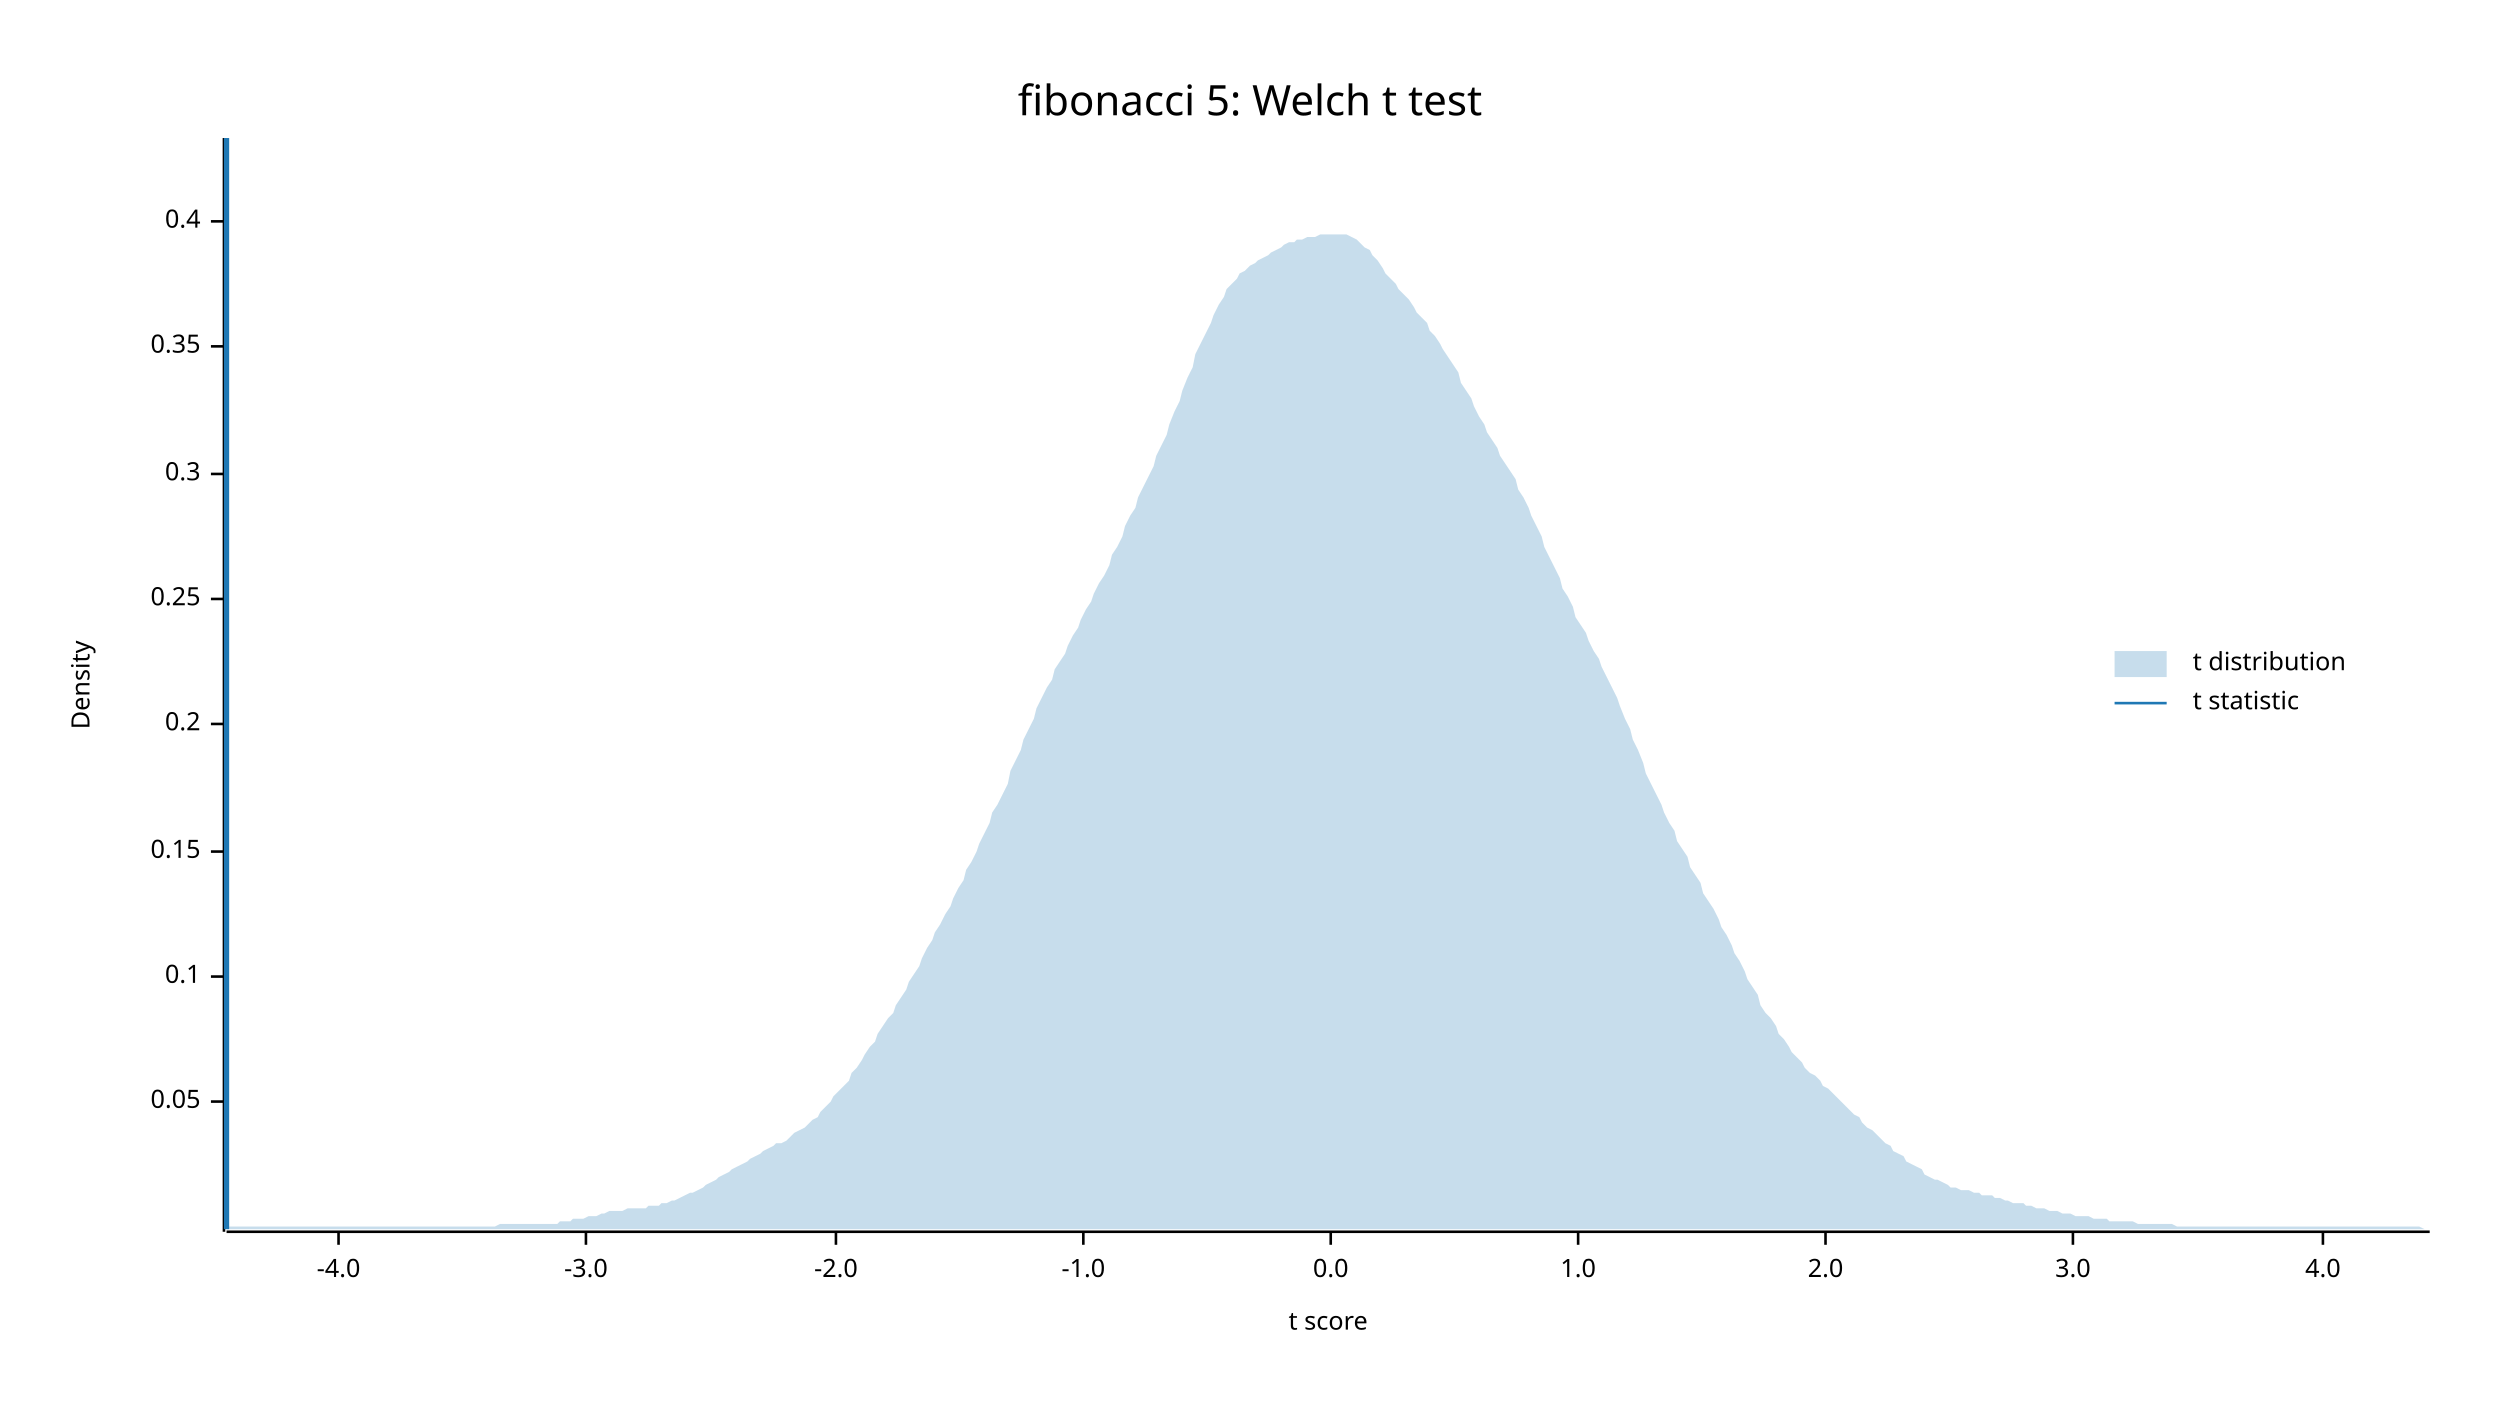
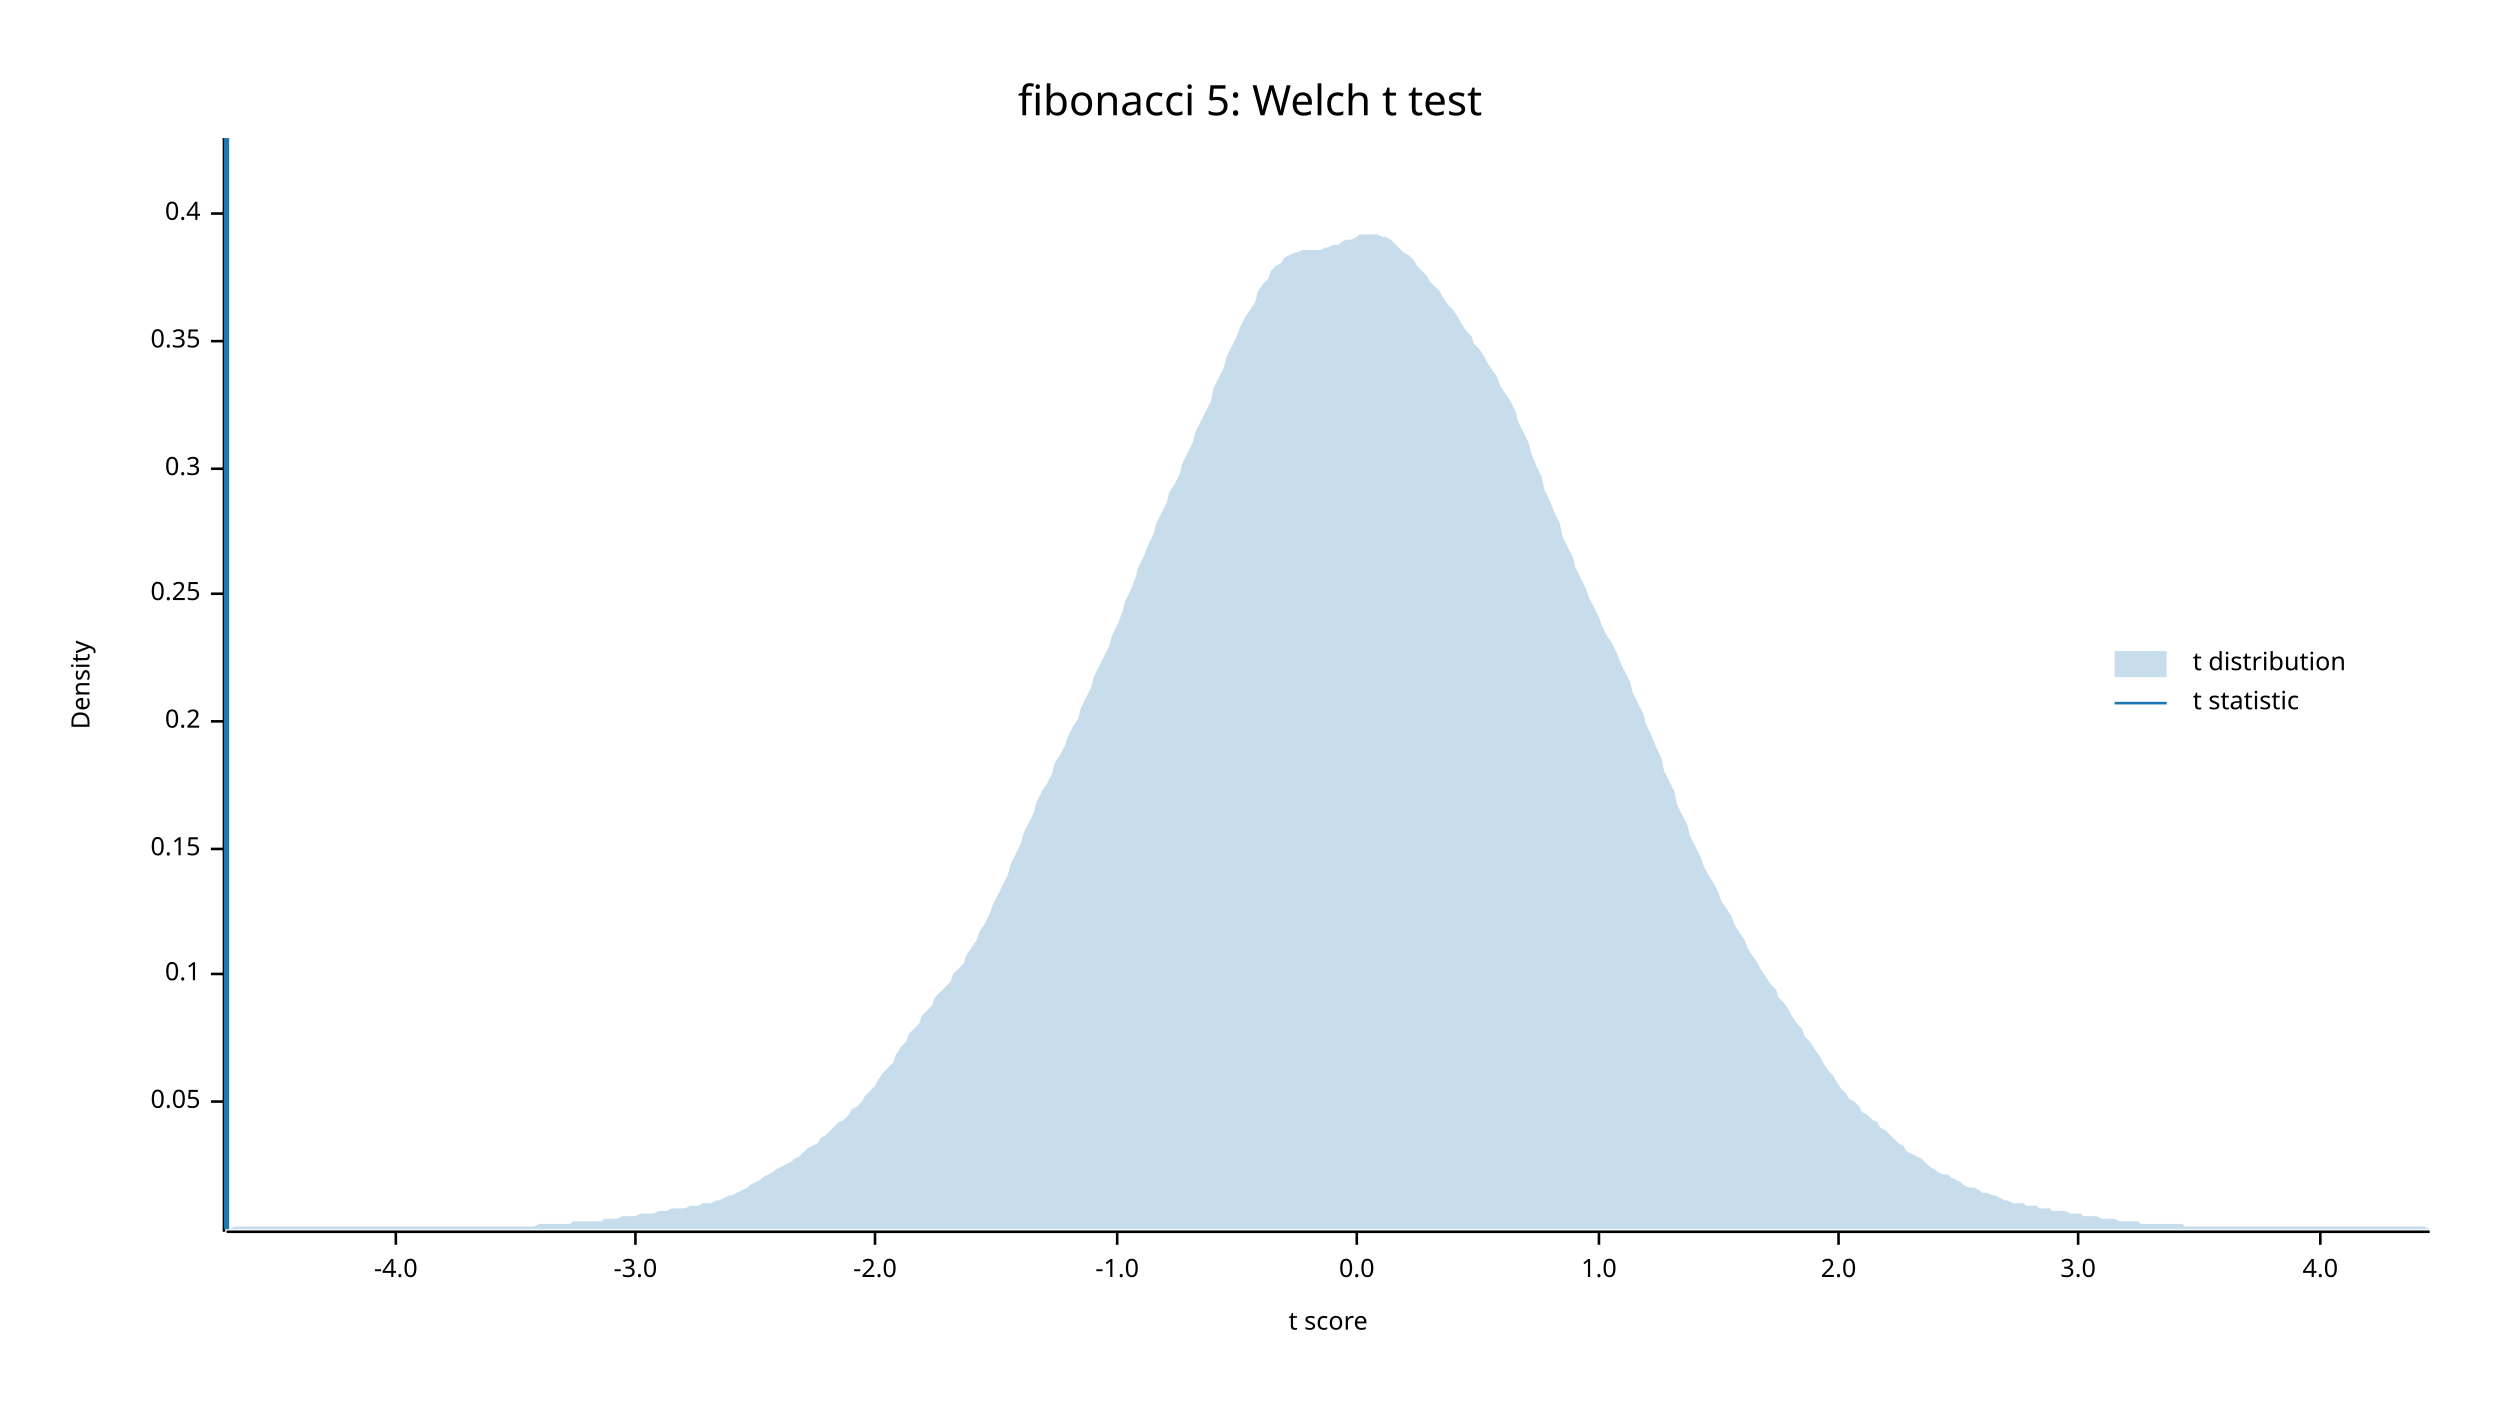
<svg xmlns="http://www.w3.org/2000/svg" width="960" height="540">
  <text x="480" y="32" dy="0.76em" text-anchor="middle" font-family="sans-serif" font-size="16.129" opacity="1" fill="#000000">
fibonacci 5: Welch t test
</text>
  <text x="27" y="263" dy="0.76em" text-anchor="middle" font-family="sans-serif" font-size="9.677" opacity="1" fill="#000000" transform="rotate(270, 27, 263)">
Density
</text>
  <text x="510" y="513" dy="-0.5ex" text-anchor="middle" font-family="sans-serif" font-size="9.677" opacity="1" fill="#000000">
t score
</text>
  <polyline fill="none" opacity="1" stroke="#000000" stroke-width="1" points="86,53 86,473 " />
  <text x="77" y="423" dy="0.5ex" text-anchor="end" font-family="sans-serif" font-size="9.677" opacity="1" fill="#000000">
0.05
</text>
  <polyline fill="none" opacity="1" stroke="#000000" stroke-width="1" points="81,423 86,423 " />
-   <text x="77" y="375" dy="0.5ex" text-anchor="end" font-family="sans-serif" font-size="9.677" opacity="1" fill="#000000">
+   <text x="77" y="374" dy="0.5ex" text-anchor="end" font-family="sans-serif" font-size="9.677" opacity="1" fill="#000000">
0.1
</text>
-   <polyline fill="none" opacity="1" stroke="#000000" stroke-width="1" points="81,375 86,375 " />
-   <text x="77" y="327" dy="0.5ex" text-anchor="end" font-family="sans-serif" font-size="9.677" opacity="1" fill="#000000">
+   <polyline fill="none" opacity="1" stroke="#000000" stroke-width="1" points="81,374 86,374 " />
+   <text x="77" y="326" dy="0.5ex" text-anchor="end" font-family="sans-serif" font-size="9.677" opacity="1" fill="#000000">
0.15
</text>
-   <polyline fill="none" opacity="1" stroke="#000000" stroke-width="1" points="81,327 86,327 " />
-   <text x="77" y="278" dy="0.5ex" text-anchor="end" font-family="sans-serif" font-size="9.677" opacity="1" fill="#000000">
+   <polyline fill="none" opacity="1" stroke="#000000" stroke-width="1" points="81,326 86,326 " />
+   <text x="77" y="277" dy="0.5ex" text-anchor="end" font-family="sans-serif" font-size="9.677" opacity="1" fill="#000000">
0.2
</text>
-   <polyline fill="none" opacity="1" stroke="#000000" stroke-width="1" points="81,278 86,278 " />
-   <text x="77" y="230" dy="0.5ex" text-anchor="end" font-family="sans-serif" font-size="9.677" opacity="1" fill="#000000">
+   <polyline fill="none" opacity="1" stroke="#000000" stroke-width="1" points="81,277 86,277 " />
+   <text x="77" y="228" dy="0.5ex" text-anchor="end" font-family="sans-serif" font-size="9.677" opacity="1" fill="#000000">
0.25
</text>
-   <polyline fill="none" opacity="1" stroke="#000000" stroke-width="1" points="81,230 86,230 " />
-   <text x="77" y="182" dy="0.5ex" text-anchor="end" font-family="sans-serif" font-size="9.677" opacity="1" fill="#000000">
+   <polyline fill="none" opacity="1" stroke="#000000" stroke-width="1" points="81,228 86,228 " />
+   <text x="77" y="180" dy="0.5ex" text-anchor="end" font-family="sans-serif" font-size="9.677" opacity="1" fill="#000000">
0.3
</text>
-   <polyline fill="none" opacity="1" stroke="#000000" stroke-width="1" points="81,182 86,182 " />
-   <text x="77" y="133" dy="0.5ex" text-anchor="end" font-family="sans-serif" font-size="9.677" opacity="1" fill="#000000">
+   <polyline fill="none" opacity="1" stroke="#000000" stroke-width="1" points="81,180 86,180 " />
+   <text x="77" y="131" dy="0.5ex" text-anchor="end" font-family="sans-serif" font-size="9.677" opacity="1" fill="#000000">
0.35
</text>
-   <polyline fill="none" opacity="1" stroke="#000000" stroke-width="1" points="81,133 86,133 " />
-   <text x="77" y="85" dy="0.5ex" text-anchor="end" font-family="sans-serif" font-size="9.677" opacity="1" fill="#000000">
+   <polyline fill="none" opacity="1" stroke="#000000" stroke-width="1" points="81,131 86,131 " />
+   <text x="77" y="82" dy="0.5ex" text-anchor="end" font-family="sans-serif" font-size="9.677" opacity="1" fill="#000000">
0.4
</text>
-   <polyline fill="none" opacity="1" stroke="#000000" stroke-width="1" points="81,85 86,85 " />
+   <polyline fill="none" opacity="1" stroke="#000000" stroke-width="1" points="81,82 86,82 " />
  <polyline fill="none" opacity="1" stroke="#000000" stroke-width="1" points="87,473 933,473 " />
-   <text x="130" y="483" dy="0.76em" text-anchor="middle" font-family="sans-serif" font-size="9.677" opacity="1" fill="#000000">
+   <text x="152" y="483" dy="0.76em" text-anchor="middle" font-family="sans-serif" font-size="9.677" opacity="1" fill="#000000">
-4.0
</text>
-   <polyline fill="none" opacity="1" stroke="#000000" stroke-width="1" points="130,473 130,478 " />
-   <text x="225" y="483" dy="0.76em" text-anchor="middle" font-family="sans-serif" font-size="9.677" opacity="1" fill="#000000">
+   <polyline fill="none" opacity="1" stroke="#000000" stroke-width="1" points="152,473 152,478 " />
+   <text x="244" y="483" dy="0.76em" text-anchor="middle" font-family="sans-serif" font-size="9.677" opacity="1" fill="#000000">
-3.0
</text>
-   <polyline fill="none" opacity="1" stroke="#000000" stroke-width="1" points="225,473 225,478 " />
-   <text x="321" y="483" dy="0.76em" text-anchor="middle" font-family="sans-serif" font-size="9.677" opacity="1" fill="#000000">
+   <polyline fill="none" opacity="1" stroke="#000000" stroke-width="1" points="244,473 244,478 " />
+   <text x="336" y="483" dy="0.76em" text-anchor="middle" font-family="sans-serif" font-size="9.677" opacity="1" fill="#000000">
-2.0
</text>
-   <polyline fill="none" opacity="1" stroke="#000000" stroke-width="1" points="321,473 321,478 " />
-   <text x="416" y="483" dy="0.76em" text-anchor="middle" font-family="sans-serif" font-size="9.677" opacity="1" fill="#000000">
+   <polyline fill="none" opacity="1" stroke="#000000" stroke-width="1" points="336,473 336,478 " />
+   <text x="429" y="483" dy="0.76em" text-anchor="middle" font-family="sans-serif" font-size="9.677" opacity="1" fill="#000000">
-1.0
</text>
-   <polyline fill="none" opacity="1" stroke="#000000" stroke-width="1" points="416,473 416,478 " />
-   <text x="511" y="483" dy="0.76em" text-anchor="middle" font-family="sans-serif" font-size="9.677" opacity="1" fill="#000000">
+   <polyline fill="none" opacity="1" stroke="#000000" stroke-width="1" points="429,473 429,478 " />
+   <text x="521" y="483" dy="0.76em" text-anchor="middle" font-family="sans-serif" font-size="9.677" opacity="1" fill="#000000">
0.0
</text>
-   <polyline fill="none" opacity="1" stroke="#000000" stroke-width="1" points="511,473 511,478 " />
-   <text x="606" y="483" dy="0.76em" text-anchor="middle" font-family="sans-serif" font-size="9.677" opacity="1" fill="#000000">
+   <polyline fill="none" opacity="1" stroke="#000000" stroke-width="1" points="521,473 521,478 " />
+   <text x="614" y="483" dy="0.76em" text-anchor="middle" font-family="sans-serif" font-size="9.677" opacity="1" fill="#000000">
1.0
</text>
-   <polyline fill="none" opacity="1" stroke="#000000" stroke-width="1" points="606,473 606,478 " />
-   <text x="701" y="483" dy="0.76em" text-anchor="middle" font-family="sans-serif" font-size="9.677" opacity="1" fill="#000000">
+   <polyline fill="none" opacity="1" stroke="#000000" stroke-width="1" points="614,473 614,478 " />
+   <text x="706" y="483" dy="0.76em" text-anchor="middle" font-family="sans-serif" font-size="9.677" opacity="1" fill="#000000">
2.0
</text>
-   <polyline fill="none" opacity="1" stroke="#000000" stroke-width="1" points="701,473 701,478 " />
-   <text x="796" y="483" dy="0.76em" text-anchor="middle" font-family="sans-serif" font-size="9.677" opacity="1" fill="#000000">
+   <polyline fill="none" opacity="1" stroke="#000000" stroke-width="1" points="706,473 706,478 " />
+   <text x="798" y="483" dy="0.76em" text-anchor="middle" font-family="sans-serif" font-size="9.677" opacity="1" fill="#000000">
3.0
</text>
-   <polyline fill="none" opacity="1" stroke="#000000" stroke-width="1" points="796,473 796,478 " />
-   <text x="892" y="483" dy="0.76em" text-anchor="middle" font-family="sans-serif" font-size="9.677" opacity="1" fill="#000000">
+   <polyline fill="none" opacity="1" stroke="#000000" stroke-width="1" points="798,473 798,478 " />
+   <text x="891" y="483" dy="0.76em" text-anchor="middle" font-family="sans-serif" font-size="9.677" opacity="1" fill="#000000">
4.0
</text>
-   <polyline fill="none" opacity="1" stroke="#000000" stroke-width="1" points="892,473 892,478 " />
-   <polygon opacity="0.25" fill="#1F78B4" points="87,471 88,471 90,471 92,471 93,471 95,471 97,471 98,471 100,471 102,471 103,471 105,471 107,471 109,471 110,471 112,471 114,471 115,471 117,471 119,471 120,471 122,471 124,471 125,471 127,471 129,471 131,471 132,471 134,471 136,471 137,471 139,471 141,471 142,471 144,471 146,471 148,471 149,471 151,471 153,471 154,471 156,471 158,471 159,471 161,471 163,471 164,471 166,471 168,471 170,471 171,471 173,471 175,471 176,471 178,471 180,471 181,471 183,471 185,471 187,471 188,471 190,471 192,470 193,470 195,470 197,470 198,470 200,470 202,470 203,470 205,470 207,470 209,470 210,470 212,470 214,470 215,469 217,469 219,469 220,468 222,468 224,468 226,467 227,467 229,467 231,466 232,466 234,465 236,465 237,465 239,465 241,464 242,464 244,464 246,464 248,464 249,463 251,463 253,463 254,462 256,462 258,461 259,461 261,460 263,459 265,458 266,458 268,457 270,456 271,455 273,454 275,453 276,452 278,451 280,450 281,449 283,448 285,447 287,446 288,445 290,444 292,443 293,442 295,441 297,440 298,439 300,439 302,438 304,436 305,435 307,434 309,433 310,432 312,430 314,429 315,427 317,425 319,423 320,421 322,419 324,417 326,415 327,412 329,410 331,407 332,405 334,402 336,400 337,397 339,394 341,391 343,389 344,386 346,383 348,380 349,377 351,374 353,371 354,368 356,364 358,361 359,358 361,355 363,351 365,348 366,345 368,341 370,338 371,334 373,331 375,327 376,324 378,320 380,316 381,312 383,309 385,305 387,301 388,296 390,292 392,288 393,284 395,280 397,276 398,272 400,268 402,264 404,261 405,257 407,254 409,251 410,248 412,244 414,241 415,238 417,234 419,231 420,228 422,224 424,221 426,217 427,213 429,210 431,206 432,202 434,198 436,195 437,191 439,187 441,183 443,179 444,175 446,171 448,167 449,163 451,158 453,154 454,150 456,145 458,141 459,136 461,132 463,128 465,124 466,121 468,117 470,114 471,111 473,109 475,107 476,105 478,104 480,102 482,101 483,100 485,99 487,98 488,97 490,96 492,95 493,94 495,93 497,93 498,92 500,92 502,91 504,91 505,91 507,90 509,90 510,90 512,90 514,90 515,90 517,90 519,91 521,92 522,93 524,95 526,96 527,98 529,100 531,103 532,105 534,107 536,109 537,111 539,113 541,115 543,118 544,120 546,122 548,124 549,127 551,129 553,132 554,134 556,137 558,140 560,143 561,147 563,150 565,153 566,156 568,160 570,163 571,166 573,169 575,172 576,175 578,178 580,181 582,184 583,188 585,191 587,195 588,198 590,202 592,206 593,210 595,214 597,218 599,222 600,226 602,229 604,233 605,237 607,240 609,243 610,246 612,250 614,253 615,256 617,260 619,264 621,268 622,271 624,276 626,280 627,284 629,288 631,293 632,297 634,301 636,305 638,309 639,312 641,316 643,319 644,323 646,326 648,329 649,333 651,336 653,339 654,343 656,346 658,349 660,353 661,356 663,359 665,363 666,366 668,369 670,373 671,376 673,379 675,382 676,386 678,389 680,391 682,394 683,397 685,399 687,402 688,404 690,406 692,408 693,410 695,412 697,413 699,415 700,417 702,418 704,420 705,421 707,423 709,425 710,426 712,428 714,429 715,431 717,433 719,434 721,436 722,437 724,439 726,440 727,442 729,443 731,444 732,446 734,447 736,448 738,449 739,451 741,452 743,453 744,453 746,454 748,455 749,456 751,456 753,457 754,457 756,457 758,458 760,458 761,459 763,459 765,459 766,460 768,460 770,461 771,461 773,462 775,462 777,462 778,463 780,463 782,464 783,464 785,464 787,465 788,465 790,465 792,466 793,466 795,466 797,467 799,467 800,467 802,467 804,468 805,468 807,468 809,468 810,469 812,469 814,469 816,469 817,469 819,469 821,470 822,470 824,470 826,470 827,470 829,470 831,470 832,470 834,470 836,471 838,471 839,471 841,471 843,471 844,471 846,471 848,471 849,471 851,471 853,471 855,471 856,471 858,471 860,471 861,471 863,471 865,471 866,471 868,471 870,471 871,471 873,471 875,471 877,471 878,471 880,471 882,471 883,471 885,471 887,471 888,471 890,471 892,471 894,471 895,471 897,471 899,471 900,471 902,471 904,471 905,471 907,471 909,471 910,471 912,471 914,471 916,471 917,471 919,471 921,471 922,471 924,471 926,471 927,471 929,471 931,472 933,472 933,472 87,472 " />
+   <polyline fill="none" opacity="1" stroke="#000000" stroke-width="1" points="891,473 891,478 " />
+   <polygon opacity="0.25" fill="#1F78B4" points="87,472 88,472 90,471 92,471 93,471 95,471 97,471 98,471 100,471 102,471 103,471 105,471 107,471 109,471 110,471 112,471 114,471 115,471 117,471 119,471 120,471 122,471 124,471 125,471 127,471 129,471 131,471 132,471 134,471 136,471 137,471 139,471 141,471 142,471 144,471 146,471 148,471 149,471 151,471 153,471 154,471 156,471 158,471 159,471 161,471 163,471 164,471 166,471 168,471 170,471 171,471 173,471 175,471 176,471 178,471 180,471 181,471 183,471 185,471 187,471 188,471 190,471 192,471 193,471 195,471 197,471 198,471 200,471 202,471 203,471 205,471 207,470 209,470 210,470 212,470 214,470 215,470 217,470 219,470 220,469 222,469 224,469 226,469 227,469 229,469 231,469 232,468 234,468 236,468 237,468 239,467 241,467 242,467 244,467 246,466 248,466 249,466 251,466 253,465 254,465 256,465 258,464 259,464 261,464 263,464 265,463 266,463 268,463 270,462 271,462 273,462 275,461 276,461 278,460 280,459 281,459 283,458 285,457 287,456 288,455 290,454 292,453 293,452 295,451 297,450 298,449 300,448 302,447 304,446 305,445 307,444 309,442 310,441 312,440 314,439 315,437 317,436 319,434 320,433 322,431 324,430 326,428 327,426 329,425 331,423 332,421 334,419 336,417 337,415 339,412 341,410 343,408 344,405 346,402 348,400 349,397 351,395 353,393 354,390 356,388 358,386 359,383 361,381 363,379 365,377 366,374 368,372 370,370 371,367 373,364 375,361 376,358 378,355 380,351 381,348 383,344 385,340 387,336 388,332 390,328 392,324 393,320 395,316 397,312 398,308 400,304 402,301 404,297 405,293 407,290 409,286 410,283 412,279 414,276 415,272 417,268 419,264 420,260 422,256 424,252 426,248 427,244 429,240 431,235 432,231 434,227 436,222 437,218 439,214 441,209 443,205 444,201 446,197 448,193 449,189 451,186 453,182 454,178 456,174 458,170 459,166 461,162 463,158 465,154 466,149 468,145 470,141 471,137 473,133 475,129 476,126 478,122 480,119 482,116 483,112 485,109 487,107 488,104 490,102 492,101 493,99 495,98 497,97 498,97 500,96 502,96 504,96 505,96 507,96 509,95 510,95 512,94 514,94 515,93 517,92 519,92 521,91 522,90 524,90 526,90 527,90 529,90 531,91 532,91 534,92 536,94 537,95 539,97 541,98 543,100 544,102 546,104 548,106 549,108 551,110 553,112 554,114 556,117 558,119 560,122 561,124 563,127 565,129 566,132 568,134 570,137 571,139 573,142 575,145 576,148 578,151 580,154 582,158 583,162 585,166 587,170 588,174 590,179 592,183 593,188 595,192 597,197 599,201 600,206 602,210 604,214 605,218 607,222 609,226 610,229 612,233 614,237 615,240 617,244 619,247 621,251 622,254 624,258 626,262 627,266 629,270 631,274 632,278 634,282 636,287 638,291 639,296 641,300 643,304 644,309 646,313 648,317 649,321 651,325 653,329 654,332 656,336 658,339 660,343 661,346 663,349 665,352 666,355 668,358 670,361 671,364 673,367 675,370 676,372 678,375 680,378 682,380 683,383 685,385 687,388 688,390 690,393 692,395 693,398 695,400 697,403 699,406 700,408 702,411 704,413 705,415 707,418 709,420 710,422 712,423 714,425 715,427 717,428 719,430 721,431 722,433 724,434 726,436 727,437 729,439 731,440 732,442 734,443 736,444 738,445 739,446 741,448 743,449 744,450 746,451 748,451 749,452 751,453 753,454 754,455 756,456 758,456 760,457 761,458 763,458 765,459 766,459 768,460 770,461 771,461 773,462 775,462 777,462 778,463 780,463 782,463 783,464 785,464 787,464 788,465 790,465 792,465 793,465 795,466 797,466 799,466 800,467 802,467 804,467 805,467 807,468 809,468 810,468 812,468 814,469 816,469 817,469 819,469 821,469 822,470 824,470 826,470 827,470 829,470 831,470 832,470 834,470 836,470 838,470 839,471 841,471 843,471 844,471 846,471 848,471 849,471 851,471 853,471 855,471 856,471 858,471 860,471 861,471 863,471 865,471 866,471 868,471 870,471 871,471 873,471 875,471 877,471 878,471 880,471 882,471 883,471 885,471 887,471 888,471 890,471 892,471 894,471 895,471 897,471 899,471 900,471 902,471 904,471 905,471 907,471 909,471 910,471 912,471 914,471 916,471 917,471 919,471 921,471 922,471 924,471 926,471 927,471 929,471 931,471 933,472 933,472 87,472 " />
  <polyline fill="none" opacity="1" stroke="#1F78B4" stroke-width="2" points="87,472 87,53 " />
  <text x="842" y="250" dy="0.76em" text-anchor="start" font-family="sans-serif" font-size="9.677" opacity="1" fill="#000000">
t distribution
</text>
  <text x="842" y="265" dy="0.76em" text-anchor="start" font-family="sans-serif" font-size="9.677" opacity="1" fill="#000000">
t statistic
</text>
  <rect x="812" y="250" width="20" height="10" opacity="0.25" fill="#1F78B4" stroke="none" />
  <polyline fill="none" opacity="1" stroke="#1F78B4" stroke-width="1" points="812,270 832,270 " />
</svg>
